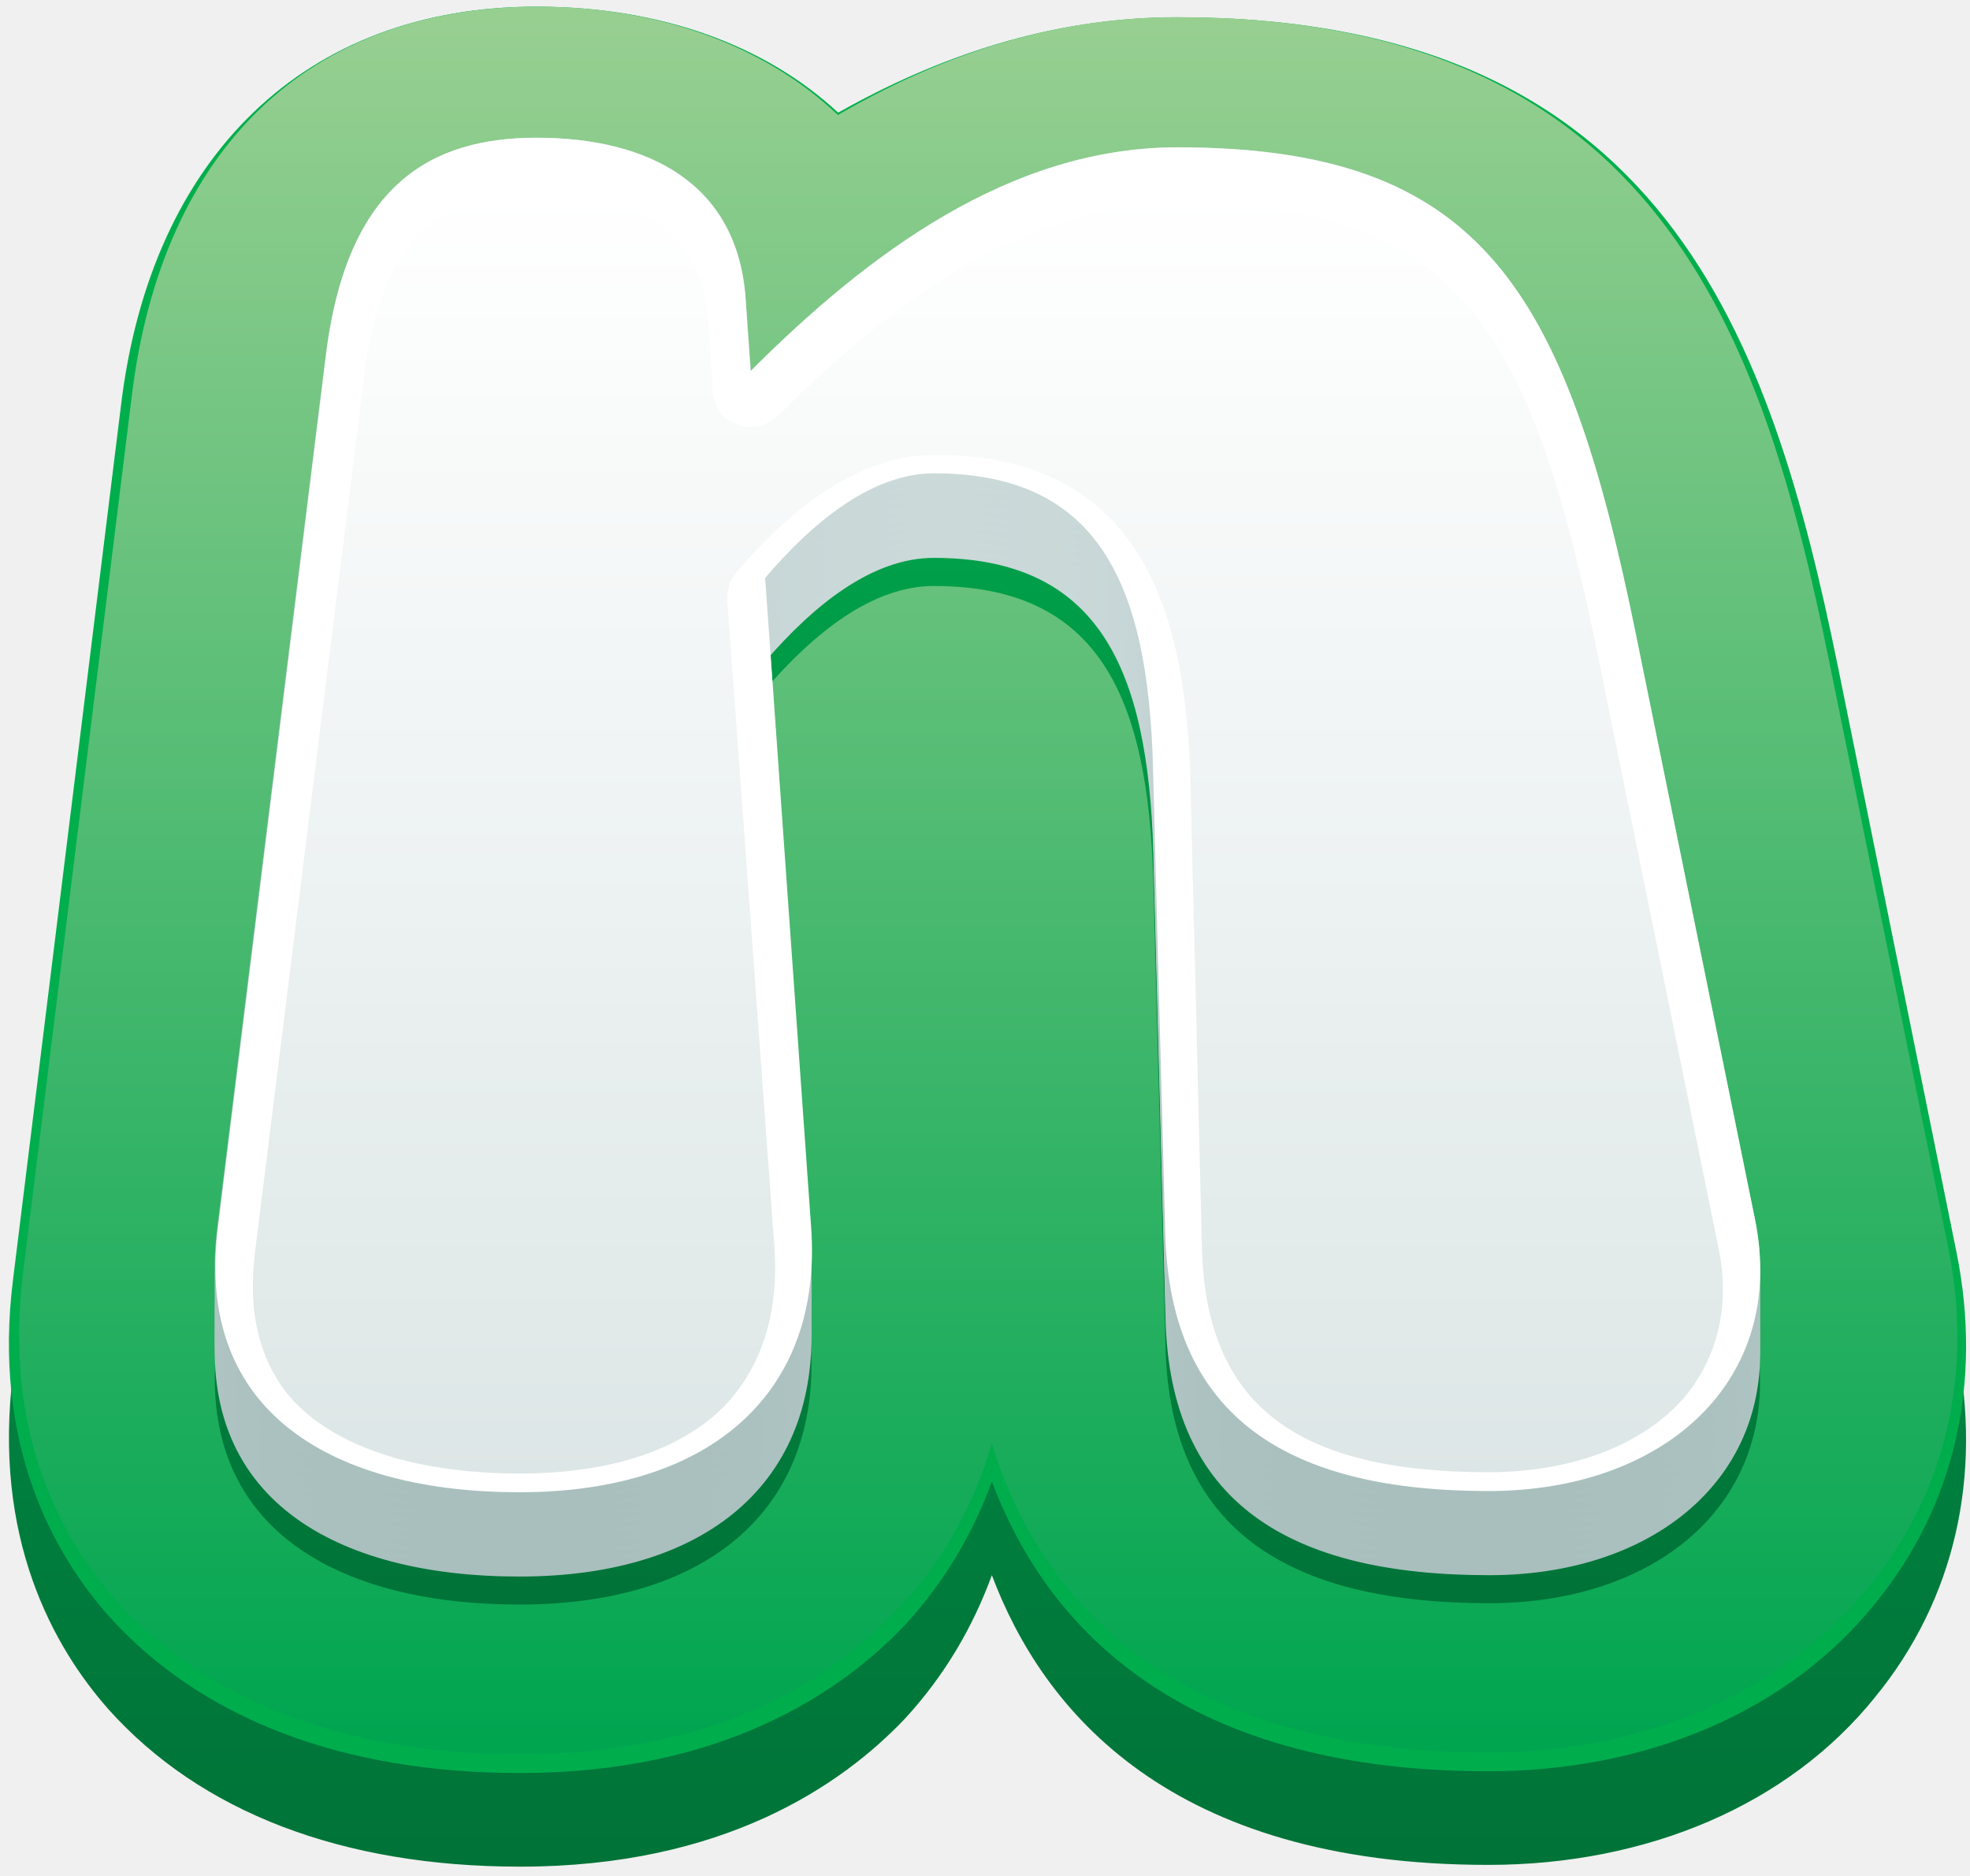
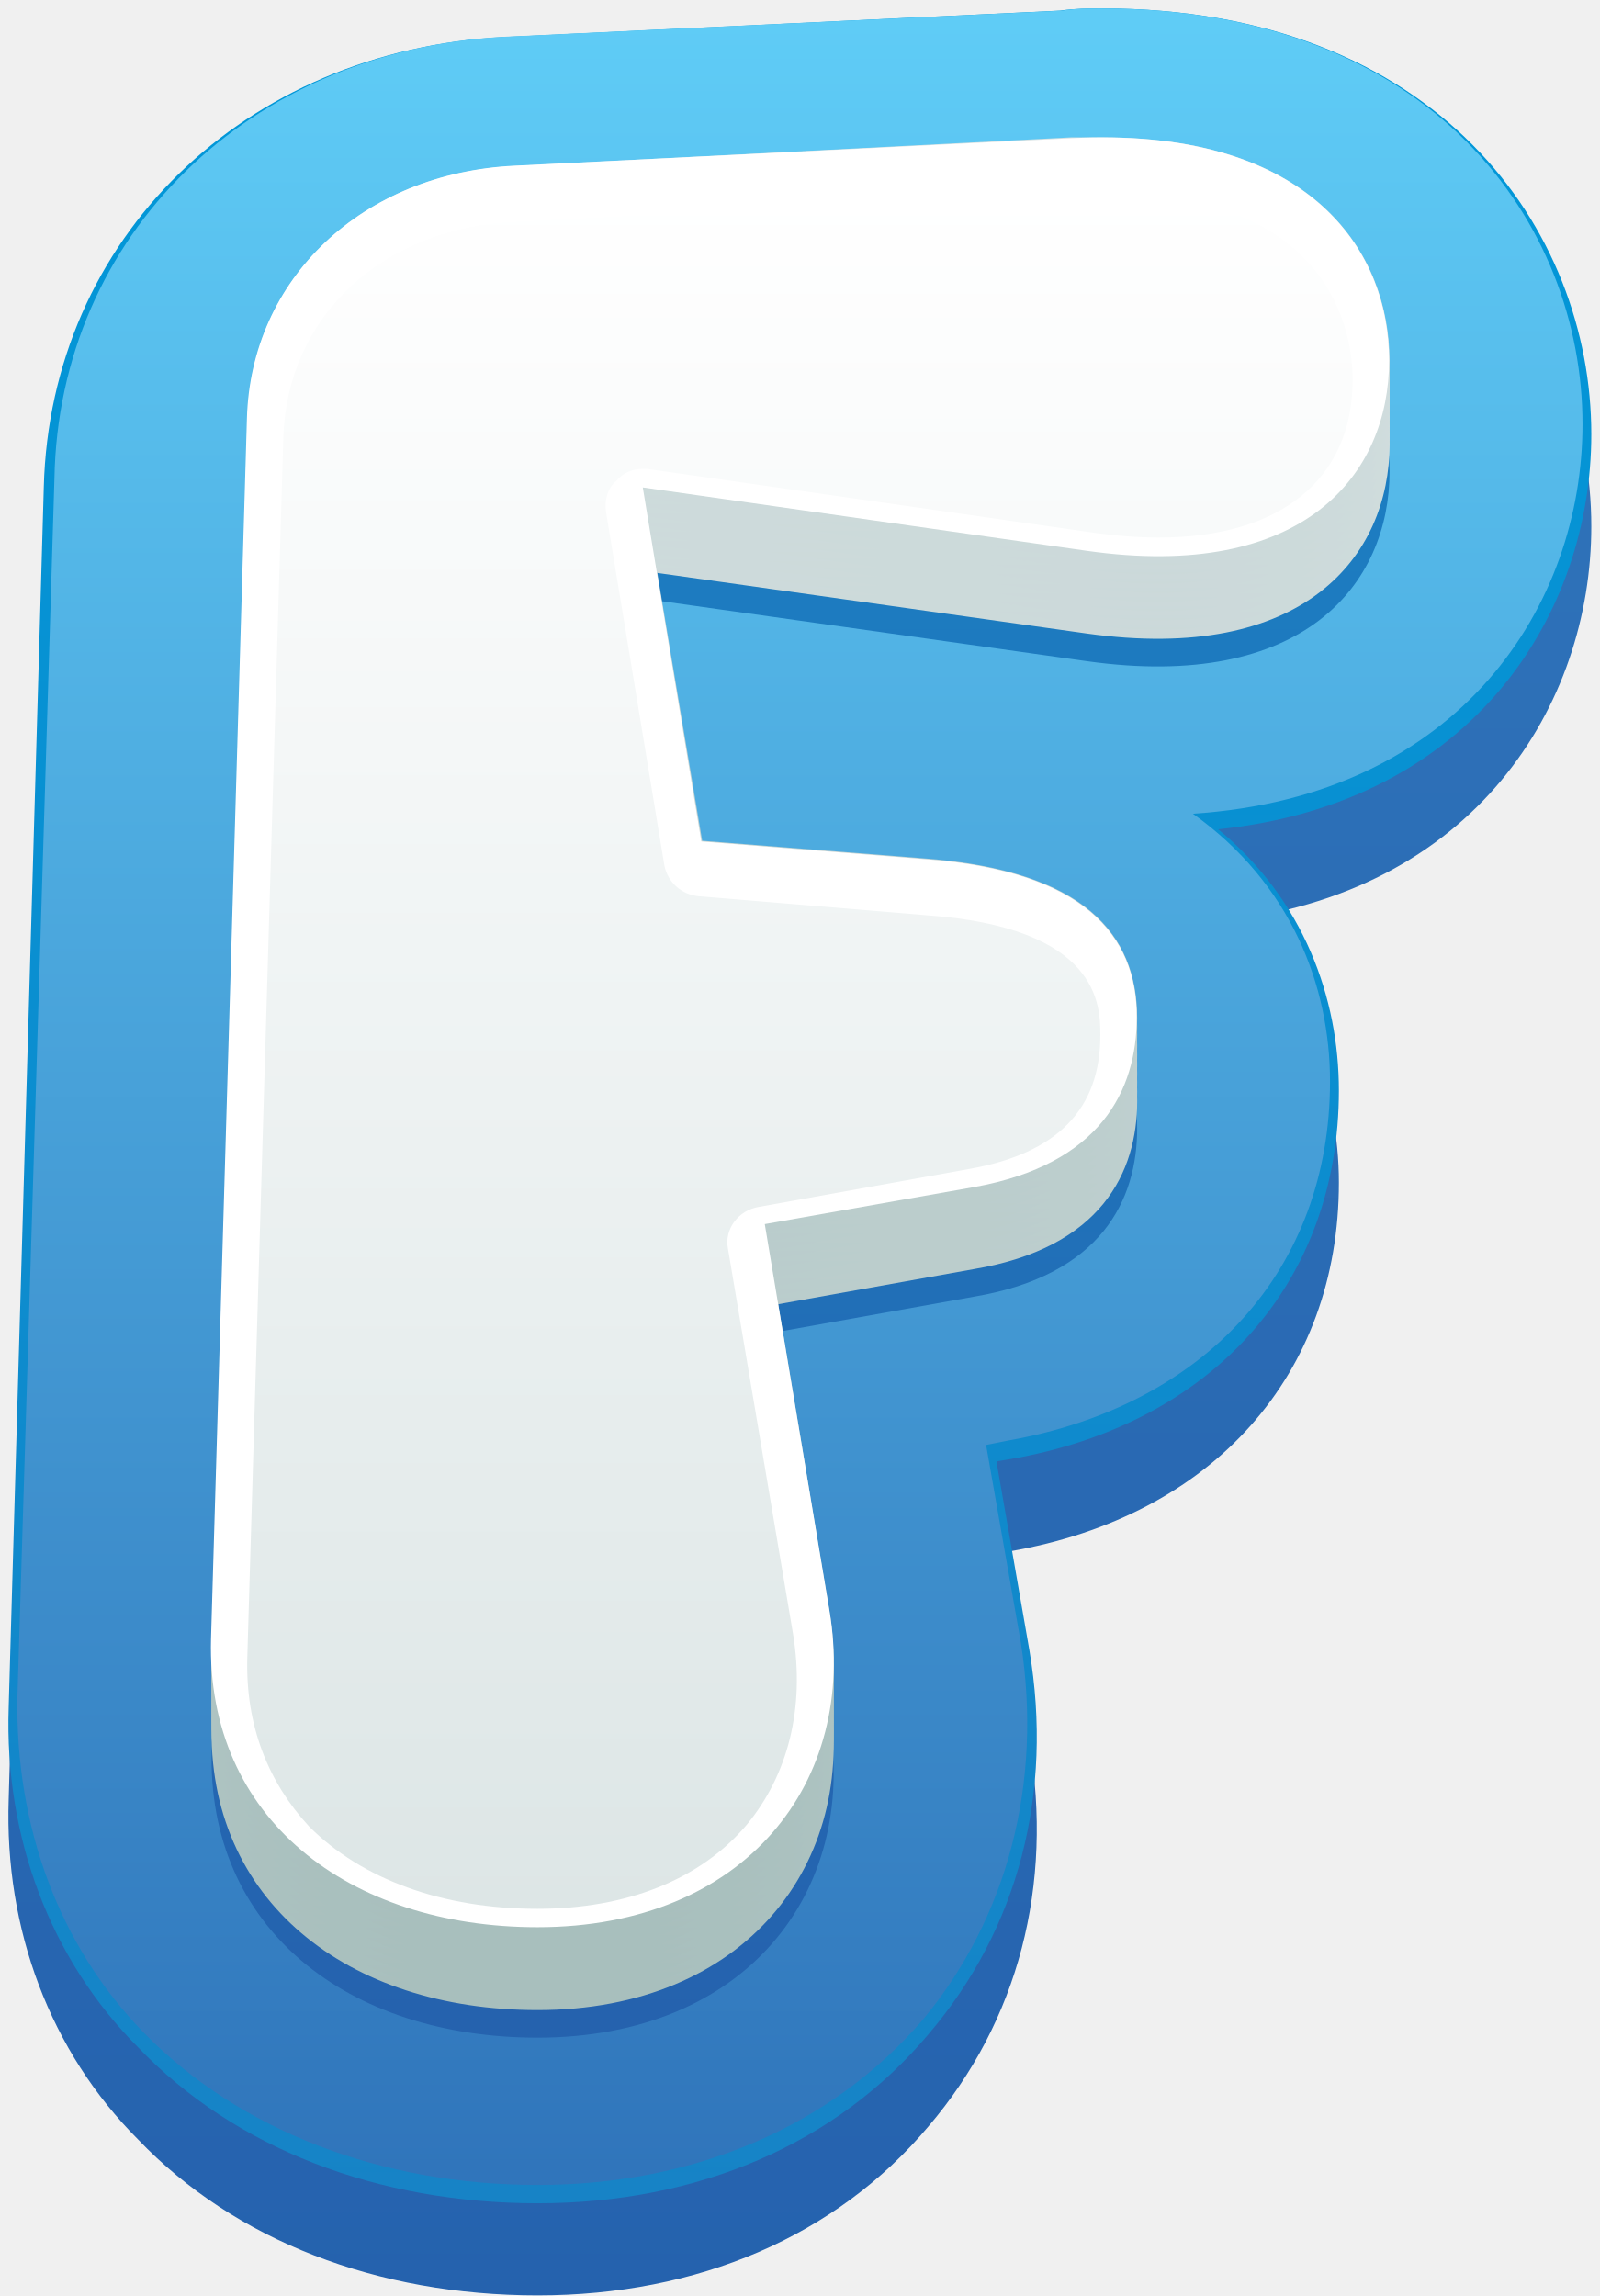
- <svg xmlns="http://www.w3.org/2000/svg" width="100%" height="100%" viewBox="0 0 189 180" version="1.1" xml:space="preserve" style="fill-rule:evenodd;clip-rule:evenodd;stroke-linejoin:round;stroke-miterlimit:2;">
-   <g transform="matrix(1,0,0,1,-1596,-874)">
+ <svg xmlns="http://www.w3.org/2000/svg" width="100%" height="100%" viewBox="0 0 156 224" version="1.1" xml:space="preserve" style="fill-rule:evenodd;clip-rule:evenodd;stroke-linejoin:round;stroke-miterlimit:2;">
+   <g transform="matrix(1,0,0,1,-1155,-1113)">
    <g>
-       <g transform="matrix(0,169.479,169.479,0,1690.82,883.628)">
-         <path d="M0.225,-0.491L0.72,-0.552C0.814,-0.564 0.876,-0.529 0.911,-0.498C0.969,-0.446 1,-0.366 1,-0.265C1,-0.15 0.954,-0.083 0.916,-0.047C0.892,-0.025 0.865,-0.009 0.835,0.002C0.912,0.031 0.999,0.103 0.999,0.283C0.999,0.373 0.965,0.453 0.904,0.502C0.849,0.547 0.779,0.563 0.705,0.548L0.374,0.481C0.188,0.443 0.005,0.383 0.005,0.107C0.005,0.034 0.029,-0.03 0.06,-0.085C0.022,-0.126 0,-0.185 0,-0.256C0,-0.386 0.084,-0.474 0.225,-0.491Z" style="fill:url(#_Linear1);fill-rule:nonzero;" />
+       <g transform="matrix(0,214.133,214.133,0,1232.72,1122.81)">
+         <path d="M0,0.12L0.013,-0.133C0.019,-0.252 0.105,-0.34 0.218,-0.343L0.774,-0.359C0.833,-0.361 0.889,-0.34 0.929,-0.3C0.975,-0.256 1,-0.191 1,-0.118C1,-0.045 0.973,0.018 0.923,0.06C0.875,0.101 0.813,0.117 0.748,0.106L0.662,0.091L0.661,0.097C0.645,0.19 0.58,0.247 0.493,0.247C0.451,0.247 0.406,0.231 0.374,0.192C0.362,0.309 0.275,0.362 0.194,0.362C0.101,0.362 0,0.292 0,0.139C0,0.133 0,0.127 0,0.12Z" style="fill:url(#_Linear1);fill-rule:nonzero;" />
      </g>
-       <g transform="matrix(0,169.486,169.486,0,1690.82,874.638)">
-         <path d="M0.226,-0.491L0.72,-0.552C0.814,-0.564 0.876,-0.529 0.911,-0.498C0.969,-0.446 1,-0.366 1,-0.265C1,-0.15 0.954,-0.083 0.916,-0.047C0.892,-0.025 0.865,-0.009 0.835,0.002C0.912,0.031 0.999,0.103 0.999,0.283C0.999,0.373 0.965,0.453 0.904,0.502C0.849,0.547 0.779,0.563 0.705,0.548L0.374,0.481C0.188,0.443 0.006,0.383 0.006,0.107C0.006,0.034 0.029,-0.03 0.06,-0.085C0.022,-0.126 0,-0.185 0,-0.256C0,-0.386 0.084,-0.474 0.226,-0.491Z" style="fill:url(#_Linear2);fill-rule:nonzero;" />
+       <g transform="matrix(0,214.133,214.133,0,1232.72,1113.82)">
+         <path d="M0.001,0.12L0.013,-0.133C0.019,-0.252 0.105,-0.34 0.218,-0.343L0.774,-0.359C0.833,-0.361 0.889,-0.34 0.929,-0.3C0.975,-0.256 1,-0.191 1,-0.118C1,-0.045 0.973,0.018 0.923,0.06C0.875,0.101 0.813,0.117 0.748,0.106L0.662,0.091L0.661,0.097C0.645,0.19 0.58,0.247 0.493,0.247C0.451,0.247 0.406,0.231 0.374,0.192C0.362,0.309 0.275,0.362 0.194,0.362C0.101,0.362 0,0.292 0,0.139C0,0.133 0,0.127 0.001,0.12Z" style="fill:url(#_Linear2);fill-rule:nonzero;" />
      </g>
-       <g transform="matrix(0,167.694,167.694,0,1690.81,874.638)">
-         <path d="M0.223,-0.49L0.723,-0.552C0.816,-0.564 0.877,-0.53 0.912,-0.499C0.969,-0.448 1,-0.368 1,-0.268C1,-0.153 0.955,-0.087 0.917,-0.052C0.89,-0.026 0.857,-0.008 0.822,0.002C0.901,0.026 0.999,0.095 0.999,0.286C0.999,0.375 0.965,0.454 0.905,0.503C0.851,0.548 0.781,0.564 0.709,0.549L0.374,0.481C0.188,0.443 0.006,0.383 0.006,0.108C0.006,0.033 0.03,-0.031 0.062,-0.086C0.023,-0.127 0,-0.187 0,-0.258C0,-0.389 0.082,-0.473 0.223,-0.49Z" style="fill:url(#_Linear3);fill-rule:nonzero;" />
+       <g transform="matrix(0,212.347,212.347,0,1232.72,1113.82)">
+         <path d="M0.001,0.122L0.013,-0.134C0.019,-0.251 0.104,-0.339 0.216,-0.341L0.776,-0.358C0.835,-0.359 0.89,-0.339 0.93,-0.3C0.975,-0.256 1,-0.191 1,-0.119C1,-0.047 0.973,0.016 0.924,0.058C0.877,0.097 0.815,0.113 0.751,0.103L0.66,0.087L0.658,0.097C0.642,0.188 0.579,0.245 0.493,0.245C0.449,0.245 0.402,0.227 0.37,0.182C0.362,0.305 0.274,0.361 0.191,0.361C0.099,0.361 0,0.292 0,0.14C0,0.134 0,0.128 0.001,0.122Z" style="fill:url(#_Linear3);fill-rule:nonzero;" />
      </g>
-       <g transform="matrix(0,129.963,129.963,0,1691.44,897.995)">
-         <path d="M0.161,-0.494L0.805,-0.574C0.943,-0.591 1,-0.486 1,-0.351C1,-0.207 0.925,-0.127 0.805,-0.136L0.325,-0.17C0.282,-0.133 0.248,-0.09 0.248,-0.045C0.248,0.077 0.33,0.113 0.465,0.117L0.809,0.126C0.946,0.129 0.999,0.218 0.999,0.365C0.999,0.496 0.917,0.585 0.798,0.561L0.366,0.473C0.11,0.421 0.007,0.358 0.007,0.135C0.007,0.011 0.086,-0.094 0.172,-0.18L0.119,-0.184C0.034,-0.19 0,-0.255 0,-0.338C0,-0.415 0.033,-0.478 0.161,-0.494Z" style="fill:url(#_Linear4);fill-rule:nonzero;" />
+       <g transform="matrix(0,174.624,174.624,0,1232.58,1137.17)">
+         <path d="M0,0.154L0.016,-0.157C0.02,-0.242 0.079,-0.304 0.157,-0.306L0.839,-0.326C0.939,-0.329 1,-0.25 1,-0.144C1,-0.028 0.919,0.035 0.823,0.019L0.607,-0.017L0.586,0.1C0.574,0.171 0.532,0.191 0.492,0.191C0.445,0.191 0.41,0.161 0.403,0.074L0.393,-0.052L0.196,-0.085L0.231,0.163C0.248,0.284 0.188,0.332 0.125,0.332C0.064,0.332 0,0.289 0,0.172C0,0.166 0,0.16 0,0.154Z" style="fill:url(#_Linear4);fill-rule:nonzero;" />
      </g>
-       <g transform="matrix(0,129.976,129.976,0,1691.44,895.295)">
-         <path d="M0.161,-0.494L0.805,-0.574C0.943,-0.591 1,-0.486 1,-0.351C1,-0.207 0.925,-0.127 0.805,-0.136L0.325,-0.17C0.282,-0.133 0.248,-0.09 0.248,-0.045C0.248,0.077 0.33,0.113 0.465,0.117L0.809,0.126C0.946,0.129 0.999,0.218 0.999,0.365C0.999,0.496 0.916,0.585 0.798,0.561L0.366,0.473C0.11,0.421 0.007,0.358 0.007,0.135C0.007,0.011 0.086,-0.094 0.172,-0.18L0.118,-0.184C0.034,-0.19 0,-0.255 0,-0.338C0,-0.415 0.033,-0.478 0.161,-0.494Z" style="fill:url(#_Linear5);fill-rule:nonzero;" />
+       <g transform="matrix(0,174.637,174.637,0,1232.58,1134.47)">
+         <path d="M0,0.154L0.016,-0.157C0.02,-0.242 0.079,-0.304 0.158,-0.306L0.839,-0.326C0.939,-0.329 1,-0.25 1,-0.144C1,-0.028 0.918,0.035 0.823,0.019L0.607,-0.017L0.586,0.1C0.574,0.171 0.532,0.191 0.492,0.191C0.445,0.191 0.41,0.161 0.403,0.074L0.393,-0.052L0.196,-0.085L0.231,0.163C0.248,0.284 0.188,0.332 0.125,0.332C0.064,0.332 0,0.289 0,0.172C0,0.166 0,0.16 0,0.154Z" style="fill:url(#_Linear5);fill-rule:nonzero;" />
      </g>
-       <g transform="matrix(0,129.976,129.976,0,1691.44,894.392)">
-         <path d="M0.161,-0.494L0.805,-0.574C0.943,-0.591 1,-0.486 1,-0.351C1,-0.207 0.925,-0.127 0.805,-0.136L0.325,-0.17C0.282,-0.133 0.248,-0.09 0.248,-0.045C0.248,0.077 0.33,0.113 0.465,0.117L0.809,0.126C0.946,0.129 0.999,0.218 0.999,0.365C0.999,0.496 0.916,0.585 0.798,0.561L0.366,0.473C0.11,0.421 0.007,0.358 0.007,0.135C0.007,0.011 0.086,-0.094 0.172,-0.18L0.119,-0.184C0.034,-0.19 0,-0.255 0,-0.338C0,-0.415 0.033,-0.478 0.161,-0.494Z" style="fill:url(#_Linear6);fill-rule:nonzero;" />
+       <g transform="matrix(0,174.626,174.626,0,1232.58,1133.58)">
+         <path d="M0,0.154L0.016,-0.157C0.02,-0.242 0.079,-0.304 0.157,-0.306L0.839,-0.326C0.939,-0.329 1,-0.25 1,-0.144C1,-0.028 0.918,0.035 0.823,0.019L0.607,-0.017L0.586,0.1C0.574,0.171 0.532,0.191 0.492,0.191C0.445,0.191 0.41,0.161 0.403,0.074L0.393,-0.052L0.196,-0.085L0.231,0.163C0.248,0.284 0.188,0.332 0.125,0.332C0.064,0.332 0,0.289 0,0.172C0,0.166 0,0.16 0,0.154Z" style="fill:url(#_Linear6);fill-rule:nonzero;" />
      </g>
-       <g transform="matrix(0,129.97,129.97,0,1691.44,893.497)">
-         <path d="M0.161,-0.494L0.805,-0.574C0.943,-0.591 1,-0.486 1,-0.351C1,-0.207 0.925,-0.127 0.805,-0.136L0.325,-0.17C0.282,-0.133 0.248,-0.09 0.248,-0.045C0.248,0.077 0.33,0.113 0.465,0.117L0.809,0.126C0.946,0.129 0.999,0.218 0.999,0.365C0.999,0.496 0.917,0.585 0.798,0.561L0.366,0.473C0.11,0.421 0.007,0.358 0.007,0.135C0.007,0.011 0.086,-0.094 0.172,-0.18L0.118,-0.184C0.034,-0.19 0,-0.255 0,-0.338C0,-0.415 0.033,-0.478 0.161,-0.494Z" style="fill:url(#_Linear7);fill-rule:nonzero;" />
+       <g transform="matrix(0,174.618,174.618,0,1232.58,1132.68)">
+         <path d="M0,0.154L0.016,-0.157C0.02,-0.242 0.079,-0.304 0.157,-0.306L0.839,-0.326C0.939,-0.329 1,-0.25 1,-0.144C1,-0.028 0.919,0.035 0.823,0.019L0.607,-0.017L0.586,0.1C0.574,0.171 0.532,0.191 0.492,0.191C0.445,0.191 0.41,0.161 0.403,0.074L0.393,-0.052L0.196,-0.085L0.231,0.163C0.248,0.284 0.188,0.332 0.125,0.332C0.064,0.332 0,0.289 0,0.172C0,0.166 0,0.16 0,0.154Z" style="fill:url(#_Linear7);fill-rule:nonzero;" />
      </g>
-       <g transform="matrix(0,129.97,129.97,0,1691.44,892.6)">
-         <path d="M0.161,-0.494L0.805,-0.574C0.943,-0.591 1,-0.486 1,-0.351C1,-0.207 0.925,-0.127 0.805,-0.136L0.325,-0.17C0.282,-0.133 0.248,-0.09 0.248,-0.045C0.248,0.077 0.33,0.113 0.465,0.117L0.809,0.126C0.946,0.129 0.999,0.218 0.999,0.365C0.999,0.496 0.916,0.585 0.798,0.561L0.366,0.473C0.11,0.421 0.007,0.358 0.007,0.135C0.007,0.011 0.086,-0.094 0.172,-0.18L0.119,-0.184C0.034,-0.19 0,-0.255 0,-0.338C0,-0.415 0.033,-0.478 0.161,-0.494Z" style="fill:url(#_Linear8);fill-rule:nonzero;" />
+       <g transform="matrix(0,174.619,174.619,0,1232.58,1131.79)">
+         <path d="M0,0.154L0.016,-0.157C0.02,-0.242 0.079,-0.304 0.157,-0.306L0.839,-0.326C0.939,-0.329 1,-0.25 1,-0.144C1,-0.028 0.919,0.035 0.823,0.019L0.607,-0.017L0.586,0.1C0.574,0.171 0.532,0.191 0.492,0.191C0.445,0.191 0.41,0.161 0.403,0.074L0.393,-0.052L0.196,-0.085L0.231,0.163C0.248,0.284 0.188,0.332 0.125,0.332C0.064,0.332 0,0.289 0,0.172C0,0.166 0,0.16 0,0.154Z" style="fill:url(#_Linear8);fill-rule:nonzero;" />
      </g>
-       <g transform="matrix(0,129.97,129.97,0,1691.44,891.705)">
-         <path d="M0.161,-0.494L0.805,-0.574C0.943,-0.591 1,-0.486 1,-0.351C1,-0.207 0.925,-0.127 0.805,-0.136L0.325,-0.17C0.282,-0.133 0.248,-0.09 0.248,-0.045C0.248,0.077 0.33,0.113 0.465,0.117L0.809,0.126C0.946,0.129 0.999,0.218 0.999,0.365C0.999,0.496 0.917,0.585 0.798,0.561L0.366,0.473C0.11,0.421 0.007,0.358 0.007,0.135C0.007,0.011 0.086,-0.094 0.172,-0.18L0.119,-0.184C0.034,-0.19 0,-0.255 0,-0.338C0,-0.415 0.033,-0.478 0.161,-0.494Z" style="fill:url(#_Linear9);fill-rule:nonzero;" />
+       <g transform="matrix(0,174.619,174.619,0,1232.58,1130.89)">
+         <path d="M0,0.154L0.016,-0.157C0.02,-0.242 0.079,-0.304 0.157,-0.306L0.839,-0.326C0.939,-0.329 1,-0.25 1,-0.144C1,-0.028 0.918,0.035 0.823,0.019L0.607,-0.017L0.586,0.1C0.574,0.171 0.532,0.191 0.492,0.191C0.445,0.191 0.41,0.161 0.403,0.074L0.393,-0.052L0.196,-0.085L0.231,0.163C0.248,0.284 0.188,0.332 0.125,0.332C0.064,0.332 0,0.289 0,0.172C0,0.166 0,0.16 0,0.154Z" style="fill:url(#_Linear9);fill-rule:nonzero;" />
      </g>
-       <g transform="matrix(0,129.976,129.976,0,1691.44,890.802)">
-         <path d="M0.161,-0.494L0.805,-0.574C0.942,-0.591 1,-0.486 1,-0.351C1,-0.207 0.925,-0.127 0.805,-0.136L0.325,-0.17C0.282,-0.133 0.248,-0.09 0.248,-0.045C0.248,0.077 0.33,0.113 0.465,0.117L0.809,0.126C0.946,0.129 0.999,0.218 0.999,0.365C0.999,0.496 0.917,0.585 0.798,0.561L0.366,0.473C0.11,0.421 0.007,0.358 0.007,0.135C0.007,0.011 0.086,-0.094 0.172,-0.18L0.119,-0.184C0.034,-0.19 0,-0.255 0,-0.338C0,-0.415 0.033,-0.478 0.161,-0.494Z" style="fill:url(#_Linear10);fill-rule:nonzero;" />
+       <g transform="matrix(0,174.624,174.624,0,1232.58,1129.99)">
+         <path d="M0,0.154L0.016,-0.157C0.02,-0.242 0.079,-0.304 0.158,-0.306L0.839,-0.326C0.939,-0.329 1,-0.25 1,-0.144C1,-0.028 0.919,0.035 0.823,0.019L0.607,-0.017L0.586,0.1C0.574,0.171 0.532,0.191 0.492,0.191C0.445,0.191 0.41,0.161 0.403,0.074L0.393,-0.052L0.196,-0.085L0.231,0.163C0.248,0.284 0.188,0.332 0.125,0.332C0.064,0.332 0,0.289 0,0.172C0,0.166 0,0.16 0,0.154Z" style="fill:url(#_Linear10);fill-rule:nonzero;" />
      </g>
-       <g transform="matrix(0,129.982,129.982,0,1691.44,889.907)">
-         <path d="M0.161,-0.494L0.805,-0.573C0.942,-0.591 1,-0.486 1,-0.351C1,-0.207 0.925,-0.127 0.805,-0.136L0.325,-0.169C0.282,-0.133 0.248,-0.09 0.248,-0.045C0.248,0.077 0.33,0.113 0.465,0.117L0.809,0.126C0.946,0.129 0.999,0.218 0.999,0.365C0.999,0.496 0.916,0.585 0.798,0.561L0.366,0.473C0.11,0.421 0.007,0.358 0.007,0.135C0.007,0.011 0.086,-0.094 0.172,-0.18L0.118,-0.184C0.034,-0.19 0,-0.255 0,-0.338C0,-0.415 0.033,-0.478 0.161,-0.494Z" style="fill:url(#_Linear11);fill-rule:nonzero;" />
+       <g transform="matrix(0,174.63,174.63,0,1232.58,1129.09)">
+         <path d="M0,0.172L0,0.154L0.016,-0.157C0.02,-0.242 0.079,-0.304 0.158,-0.306L0.839,-0.326C0.939,-0.329 1,-0.25 1,-0.144C1,-0.028 0.918,0.035 0.823,0.019L0.607,-0.017L0.586,0.1C0.574,0.171 0.532,0.191 0.492,0.191C0.445,0.191 0.41,0.161 0.403,0.074L0.393,-0.052L0.196,-0.085L0.231,0.163C0.248,0.284 0.188,0.332 0.125,0.332C0.064,0.332 0,0.289 0,0.172Z" style="fill:url(#_Linear11);fill-rule:nonzero;" />
      </g>
-       <g transform="matrix(0,129.976,129.976,0,1691.44,889.01)">
-         <path d="M0.161,-0.494L0.805,-0.574C0.943,-0.591 1,-0.486 1,-0.351C1,-0.207 0.925,-0.127 0.805,-0.136L0.325,-0.17C0.282,-0.133 0.248,-0.09 0.248,-0.045C0.248,0.077 0.33,0.113 0.465,0.117L0.809,0.126C0.946,0.129 0.999,0.218 0.999,0.365C0.999,0.496 0.916,0.585 0.798,0.561L0.366,0.473C0.11,0.421 0.007,0.358 0.007,0.135C0.007,0.011 0.086,-0.094 0.172,-0.18L0.118,-0.184C0.034,-0.19 0,-0.255 0,-0.338C0,-0.415 0.033,-0.478 0.161,-0.494Z" style="fill:url(#_Linear12);fill-rule:nonzero;" />
+       <g transform="matrix(0,174.626,174.626,0,1232.58,1128.2)">
+         <path d="M0,0.154L0.016,-0.157C0.02,-0.242 0.079,-0.304 0.157,-0.306L0.839,-0.326C0.939,-0.329 1,-0.25 1,-0.144C1,-0.028 0.918,0.035 0.823,0.019L0.607,-0.017L0.586,0.1C0.574,0.171 0.532,0.191 0.491,0.191C0.445,0.191 0.41,0.161 0.403,0.074L0.393,-0.052L0.196,-0.085L0.231,0.163C0.248,0.284 0.188,0.332 0.125,0.332C0.064,0.332 0,0.289 0,0.172C0,0.166 0,0.16 0,0.154Z" style="fill:url(#_Linear12);fill-rule:nonzero;" />
      </g>
-       <g transform="matrix(0,129.982,129.982,0,1691.44,888.108)">
-         <path d="M0.161,-0.494L0.805,-0.573C0.943,-0.591 1,-0.486 1,-0.351C1,-0.207 0.924,-0.127 0.805,-0.136L0.325,-0.169C0.282,-0.133 0.248,-0.09 0.248,-0.045C0.248,0.077 0.33,0.113 0.465,0.117L0.809,0.126C0.946,0.129 0.999,0.218 0.999,0.365C0.999,0.496 0.916,0.585 0.798,0.561L0.366,0.473C0.11,0.421 0.007,0.358 0.007,0.135C0.007,0.011 0.086,-0.094 0.172,-0.18L0.119,-0.184C0.034,-0.19 0,-0.255 0,-0.338C0,-0.415 0.033,-0.478 0.161,-0.494Z" style="fill:url(#_Linear13);fill-rule:nonzero;" />
+       <g transform="matrix(0,174.625,174.625,0,1232.58,1127.3)">
+         <path d="M0,0.154L0.016,-0.157C0.02,-0.242 0.079,-0.304 0.158,-0.306L0.839,-0.326C0.939,-0.329 1,-0.25 1,-0.144C1,-0.028 0.918,0.035 0.823,0.019L0.607,-0.017L0.586,0.1C0.574,0.171 0.532,0.191 0.492,0.191C0.445,0.191 0.41,0.161 0.403,0.074L0.393,-0.052L0.196,-0.085L0.231,0.163C0.248,0.284 0.188,0.332 0.125,0.332C0.064,0.332 0,0.289 0,0.172C0,0.166 0,0.16 0,0.154Z" style="fill:url(#_Linear13);fill-rule:nonzero;" />
      </g>
-       <g transform="matrix(0,129.964,129.964,0,1691.44,887.218)">
-         <path d="M0.161,-0.494L0.805,-0.574C0.943,-0.591 1,-0.486 1,-0.351C1,-0.207 0.925,-0.127 0.805,-0.136L0.325,-0.17C0.282,-0.133 0.248,-0.09 0.248,-0.045C0.248,0.077 0.33,0.113 0.465,0.117L0.809,0.126C0.946,0.129 0.999,0.218 0.999,0.365C0.999,0.496 0.917,0.585 0.798,0.561L0.366,0.473C0.11,0.421 0.007,0.358 0.007,0.135C0.007,0.011 0.086,-0.094 0.172,-0.18L0.118,-0.184C0.034,-0.19 0,-0.255 0,-0.338C0,-0.415 0.033,-0.478 0.161,-0.494Z" style="fill:url(#_Linear14);fill-rule:nonzero;" />
+       <g transform="matrix(0,174.619,174.619,0,1232.58,1126.4)">
+         <path d="M0,0.154L0.016,-0.157C0.02,-0.242 0.079,-0.304 0.157,-0.306L0.839,-0.326C0.939,-0.329 1,-0.25 1,-0.144C1,-0.028 0.919,0.035 0.823,0.019L0.607,-0.017L0.586,0.1C0.574,0.171 0.532,0.191 0.492,0.191C0.445,0.191 0.41,0.161 0.403,0.074L0.393,-0.052L0.196,-0.085L0.231,0.163C0.248,0.284 0.188,0.332 0.125,0.332C0.064,0.332 0,0.289 0,0.172C0,0.166 0,0.16 0,0.154Z" style="fill:url(#_Linear14);fill-rule:nonzero;" />
      </g>
-       <g transform="matrix(4.16667,0,0,4.16667,1738.82,887.333)">
-         <path d="M0,31.136C-4.564,31.136 -7.336,29.485 -7.447,25.201L-7.728,14.477C-7.841,10.276 -8.96,7.7 -12.768,7.7C-14.167,7.7 -15.512,8.765 -16.659,10.109L-15.598,25.089C-15.344,28.814 -17.836,31.164 -22.318,31.164C-26.546,31.164 -29.793,29.374 -29.261,25.089L-26.769,4.984C-26.292,1.008 -24.306,-0.028 -21.926,-0.028C-19.322,-0.028 -17.306,1.038 -17.11,3.666L-16.998,5.349C-14.309,2.66 -11.032,0.194 -7.169,0.194C-0.195,0.194 1.766,3.414 3.389,11.397L6.13,24.864C6.889,28.561 4.087,31.136 0,31.136" style="fill:white;fill-rule:nonzero;" />
+       <g transform="matrix(4.16667,0,0,4.16667,1290.51,1278.15)">
+         <path d="M0,-31.19C0,-28.532 -1.989,-26.012 -7.085,-26.74L-17.473,-28.223L-16.102,-19.934L-10.809,-19.515C-7.168,-19.236 -5.908,-17.75 -5.908,-15.82C-5.908,-14.113 -6.749,-12.376 -9.717,-11.841L-14.617,-10.974L-13.104,-1.932C-12.433,2.074 -15.066,5.489 -19.937,5.489C-24.362,5.489 -27.694,2.942 -27.582,-1.258L-26.742,-29.82C-26.658,-33.122 -24.026,-35.588 -20.468,-35.757L-7.448,-36.4C-1.989,-36.679 0,-33.879 0,-31.19" style="fill:white;fill-rule:nonzero;" />
      </g>
-       <g transform="matrix(0,122.777,122.777,0,1690.94,892.607)">
-         <path d="M0.144,-0.489L0.827,-0.574C0.875,-0.58 0.913,-0.57 0.941,-0.546C0.979,-0.512 1,-0.449 1,-0.367C1,-0.295 0.981,-0.239 0.945,-0.205C0.915,-0.178 0.875,-0.165 0.825,-0.168L0.317,-0.205C0.309,-0.205 0.302,-0.203 0.296,-0.198C0.235,-0.146 0.204,-0.094 0.204,-0.043C0.204,0.128 0.342,0.154 0.462,0.157L0.826,0.166C0.946,0.17 0.999,0.239 0.999,0.39C0.999,0.456 0.977,0.513 0.938,0.545C0.906,0.57 0.866,0.579 0.821,0.569L0.364,0.476C0.101,0.423 0.008,0.365 0.008,0.147C0.008,0.047 0.06,-0.053 0.174,-0.166C0.179,-0.172 0.182,-0.179 0.182,-0.187C0.182,-0.19 0.182,-0.194 0.18,-0.197C0.177,-0.208 0.167,-0.215 0.155,-0.216L0.098,-0.22C0.033,-0.225 0,-0.27 0,-0.354C0,-0.412 0.017,-0.474 0.144,-0.489Z" style="fill:url(#_Linear15);fill-rule:nonzero;" />
+       <g transform="matrix(0,167.438,167.438,0,1232.87,1131.79)">
+         <path d="M0,0.16L0.017,-0.164C0.02,-0.242 0.072,-0.298 0.143,-0.3L0.854,-0.321C0.893,-0.322 0.926,-0.309 0.952,-0.285C0.983,-0.254 1,-0.207 1,-0.152C1,-0.1 0.983,-0.057 0.951,-0.03C0.922,-0.006 0.883,0.004 0.84,-0.003L0.615,-0.041C0.604,-0.043 0.593,-0.035 0.591,-0.023L0.569,0.099C0.56,0.151 0.534,0.176 0.491,0.176C0.474,0.176 0.428,0.176 0.421,0.074L0.41,-0.058C0.409,-0.068 0.402,-0.076 0.392,-0.078L0.186,-0.112C0.179,-0.113 0.172,-0.111 0.168,-0.106C0.163,-0.102 0.161,-0.096 0.161,-0.091C0.161,-0.09 0.161,-0.089 0.161,-0.088L0.198,0.171C0.2,0.185 0.201,0.198 0.201,0.21C0.201,0.281 0.167,0.323 0.109,0.323C0.083,0.323 0,0.312 0,0.177C0,0.172 0,0.166 0,0.16Z" style="fill:url(#_Linear15);fill-rule:nonzero;" />
      </g>
    </g>
  </g>
  <defs>
-     <linearGradient id="_Linear1" x1="0" y1="0" x2="1" y2="0" gradientUnits="userSpaceOnUse" gradientTransform="matrix(1,0,0,-1,0,-0.000227722)">
-       <stop offset="0" style="stop-color:rgb(0,165,80);stop-opacity:1" />
-       <stop offset="1" style="stop-color:rgb(0,115,56);stop-opacity:1" />
+     <linearGradient id="_Linear1" x1="0" y1="0" x2="1" y2="0" gradientUnits="userSpaceOnUse" gradientTransform="matrix(1,0,0,-1,0,0.00147386)">
+       <stop offset="0" style="stop-color:rgb(48,117,187);stop-opacity:1" />
+       <stop offset="1" style="stop-color:rgb(37,98,174);stop-opacity:1" />
    </linearGradient>
-     <linearGradient id="_Linear2" x1="0" y1="0" x2="1" y2="0" gradientUnits="userSpaceOnUse" gradientTransform="matrix(1,0,0,-1,0,-0.000227714)">
-       <stop offset="0" style="stop-color:rgb(0,175,76);stop-opacity:1" />
-       <stop offset="1" style="stop-color:rgb(0,173,77);stop-opacity:1" />
+     <linearGradient id="_Linear2" x1="0" y1="0" x2="1" y2="0" gradientUnits="userSpaceOnUse" gradientTransform="matrix(1,0,0,-1,0,0.00147386)">
+       <stop offset="0" style="stop-color:rgb(0,152,217);stop-opacity:1" />
+       <stop offset="1" style="stop-color:rgb(23,131,198);stop-opacity:1" />
    </linearGradient>
-     <linearGradient id="_Linear3" x1="0" y1="0" x2="1" y2="0" gradientUnits="userSpaceOnUse" gradientTransform="matrix(1,0,0,-1,0,-0.000199401)">
-       <stop offset="0" style="stop-color:rgb(151,207,145);stop-opacity:1" />
-       <stop offset="1" style="stop-color:rgb(0,165,80);stop-opacity:1" />
+     <linearGradient id="_Linear3" x1="0" y1="0" x2="1" y2="0" gradientUnits="userSpaceOnUse" gradientTransform="matrix(1,0,0,-1,0,0.00148688)">
+       <stop offset="0" style="stop-color:rgb(95,204,246);stop-opacity:1" />
+       <stop offset="1" style="stop-color:rgb(48,117,187);stop-opacity:1" />
    </linearGradient>
-     <linearGradient id="_Linear4" x1="0" y1="0" x2="1" y2="0" gradientUnits="userSpaceOnUse" gradientTransform="matrix(1,0,0,-1,0,-0.00516102)">
-       <stop offset="0" style="stop-color:rgb(0,172,78);stop-opacity:1" />
-       <stop offset="1" style="stop-color:rgb(0,115,56);stop-opacity:1" />
+     <linearGradient id="_Linear4" x1="0" y1="0" x2="1" y2="0" gradientUnits="userSpaceOnUse" gradientTransform="matrix(1,0,0,-1,0,0.00261859)">
+       <stop offset="0" style="stop-color:rgb(27,129,196);stop-opacity:1" />
+       <stop offset="1" style="stop-color:rgb(37,98,174);stop-opacity:1" />
    </linearGradient>
-     <linearGradient id="_Linear5" x1="0" y1="0" x2="1" y2="0" gradientUnits="userSpaceOnUse" gradientTransform="matrix(1,0,0,-1,0,-0.00516053)">
+     <linearGradient id="_Linear5" x1="0" y1="0" x2="1" y2="0" gradientUnits="userSpaceOnUse" gradientTransform="matrix(1,0,0,-1,0,0.0026184)">
      <stop offset="0" style="stop-color:rgb(214,225,226);stop-opacity:1" />
      <stop offset="0" style="stop-color:rgb(214,225,226);stop-opacity:1" />
      <stop offset="1" style="stop-color:rgb(168,191,189);stop-opacity:1" />
    </linearGradient>
-     <linearGradient id="_Linear6" x1="0" y1="0" x2="1" y2="0" gradientUnits="userSpaceOnUse" gradientTransform="matrix(1,0,0,-1,0,-0.00516053)">
+     <linearGradient id="_Linear6" x1="0" y1="0" x2="1" y2="0" gradientUnits="userSpaceOnUse" gradientTransform="matrix(1,0,0,-1,0,0.00261855)">
      <stop offset="0" style="stop-color:rgb(214,225,226);stop-opacity:1" />
      <stop offset="0" style="stop-color:rgb(214,225,226);stop-opacity:1" />
      <stop offset="1" style="stop-color:rgb(168,191,189);stop-opacity:1" />
    </linearGradient>
-     <linearGradient id="_Linear7" x1="0" y1="0" x2="1" y2="0" gradientUnits="userSpaceOnUse" gradientTransform="matrix(1,0,0,-1,0,-0.00516077)">
+     <linearGradient id="_Linear7" x1="0" y1="0" x2="1" y2="0" gradientUnits="userSpaceOnUse" gradientTransform="matrix(1,0,0,-1,0,0.00261867)">
      <stop offset="0" style="stop-color:rgb(214,225,226);stop-opacity:1" />
      <stop offset="0" style="stop-color:rgb(214,225,226);stop-opacity:1" />
      <stop offset="1" style="stop-color:rgb(168,191,189);stop-opacity:1" />
    </linearGradient>
-     <linearGradient id="_Linear8" x1="0" y1="0" x2="1" y2="0" gradientUnits="userSpaceOnUse" gradientTransform="matrix(1,0,0,-1,0,-0.00516075)">
+     <linearGradient id="_Linear8" x1="0" y1="0" x2="1" y2="0" gradientUnits="userSpaceOnUse" gradientTransform="matrix(1,0,0,-1,0,0.00261867)">
      <stop offset="0" style="stop-color:rgb(214,225,226);stop-opacity:1" />
      <stop offset="0" style="stop-color:rgb(214,225,226);stop-opacity:1" />
      <stop offset="1" style="stop-color:rgb(168,191,189);stop-opacity:1" />
    </linearGradient>
-     <linearGradient id="_Linear9" x1="0" y1="0" x2="1" y2="0" gradientUnits="userSpaceOnUse" gradientTransform="matrix(1,0,0,-1,0,-0.00516077)">
+     <linearGradient id="_Linear9" x1="0" y1="0" x2="1" y2="0" gradientUnits="userSpaceOnUse" gradientTransform="matrix(1,0,0,-1,0,0.00261866)">
      <stop offset="0" style="stop-color:rgb(214,225,226);stop-opacity:1" />
      <stop offset="0" style="stop-color:rgb(214,225,226);stop-opacity:1" />
      <stop offset="1" style="stop-color:rgb(168,191,189);stop-opacity:1" />
    </linearGradient>
-     <linearGradient id="_Linear10" x1="0" y1="0" x2="1" y2="0" gradientUnits="userSpaceOnUse" gradientTransform="matrix(1,0,0,-1,0,-0.00516053)">
+     <linearGradient id="_Linear10" x1="0" y1="0" x2="1" y2="0" gradientUnits="userSpaceOnUse" gradientTransform="matrix(1,0,0,-1,0,0.00261859)">
      <stop offset="0" style="stop-color:rgb(214,225,226);stop-opacity:1" />
      <stop offset="0" style="stop-color:rgb(214,225,226);stop-opacity:1" />
      <stop offset="1" style="stop-color:rgb(168,191,189);stop-opacity:1" />
    </linearGradient>
-     <linearGradient id="_Linear11" x1="0" y1="0" x2="1" y2="0" gradientUnits="userSpaceOnUse" gradientTransform="matrix(1,0,0,-1,0,-0.00516028)">
+     <linearGradient id="_Linear11" x1="0" y1="0" x2="1" y2="0" gradientUnits="userSpaceOnUse" gradientTransform="matrix(1,0,0,-1,0,0.00261849)">
      <stop offset="0" style="stop-color:rgb(214,225,226);stop-opacity:1" />
      <stop offset="0" style="stop-color:rgb(214,225,226);stop-opacity:1" />
      <stop offset="1" style="stop-color:rgb(168,191,189);stop-opacity:1" />
    </linearGradient>
-     <linearGradient id="_Linear12" x1="0" y1="0" x2="1" y2="0" gradientUnits="userSpaceOnUse" gradientTransform="matrix(1,0,0,-1,0,-0.00516053)">
+     <linearGradient id="_Linear12" x1="0" y1="0" x2="1" y2="0" gradientUnits="userSpaceOnUse" gradientTransform="matrix(1,0,0,-1,0,0.00261855)">
      <stop offset="0" style="stop-color:rgb(214,225,226);stop-opacity:1" />
      <stop offset="0" style="stop-color:rgb(214,225,226);stop-opacity:1" />
      <stop offset="1" style="stop-color:rgb(168,191,189);stop-opacity:1" />
    </linearGradient>
-     <linearGradient id="_Linear13" x1="0" y1="0" x2="1" y2="0" gradientUnits="userSpaceOnUse" gradientTransform="matrix(1,0,0,-1,0,-0.00516028)">
+     <linearGradient id="_Linear13" x1="0" y1="0" x2="1" y2="0" gradientUnits="userSpaceOnUse" gradientTransform="matrix(1,0,0,-1,0,0.00261857)">
      <stop offset="0" style="stop-color:rgb(214,225,226);stop-opacity:1" />
      <stop offset="0" style="stop-color:rgb(214,225,226);stop-opacity:1" />
      <stop offset="1" style="stop-color:rgb(168,191,189);stop-opacity:1" />
    </linearGradient>
-     <linearGradient id="_Linear14" x1="0" y1="0" x2="1" y2="0" gradientUnits="userSpaceOnUse" gradientTransform="matrix(1,0,0,-1,0,-0.005161)">
+     <linearGradient id="_Linear14" x1="0" y1="0" x2="1" y2="0" gradientUnits="userSpaceOnUse" gradientTransform="matrix(1,0,0,-1,0,0.00261867)">
      <stop offset="0" style="stop-color:rgb(214,225,226);stop-opacity:1" />
      <stop offset="0" style="stop-color:rgb(214,225,226);stop-opacity:1" />
      <stop offset="1" style="stop-color:rgb(168,191,189);stop-opacity:1" />
    </linearGradient>
-     <linearGradient id="_Linear15" x1="0" y1="0" x2="1" y2="0" gradientUnits="userSpaceOnUse" gradientTransform="matrix(1,0,0,-1,0,-0.00131951)">
+     <linearGradient id="_Linear15" x1="0" y1="0" x2="1" y2="0" gradientUnits="userSpaceOnUse" gradientTransform="matrix(1,0,0,-1,0,0.00100364)">
      <stop offset="0" style="stop-color:white;stop-opacity:1" />
      <stop offset="0" style="stop-color:white;stop-opacity:1" />
      <stop offset="1" style="stop-color:rgb(221,230,230);stop-opacity:1" />
      <stop offset="1" style="stop-color:rgb(221,230,230);stop-opacity:1" />
    </linearGradient>
  </defs>
</svg>
